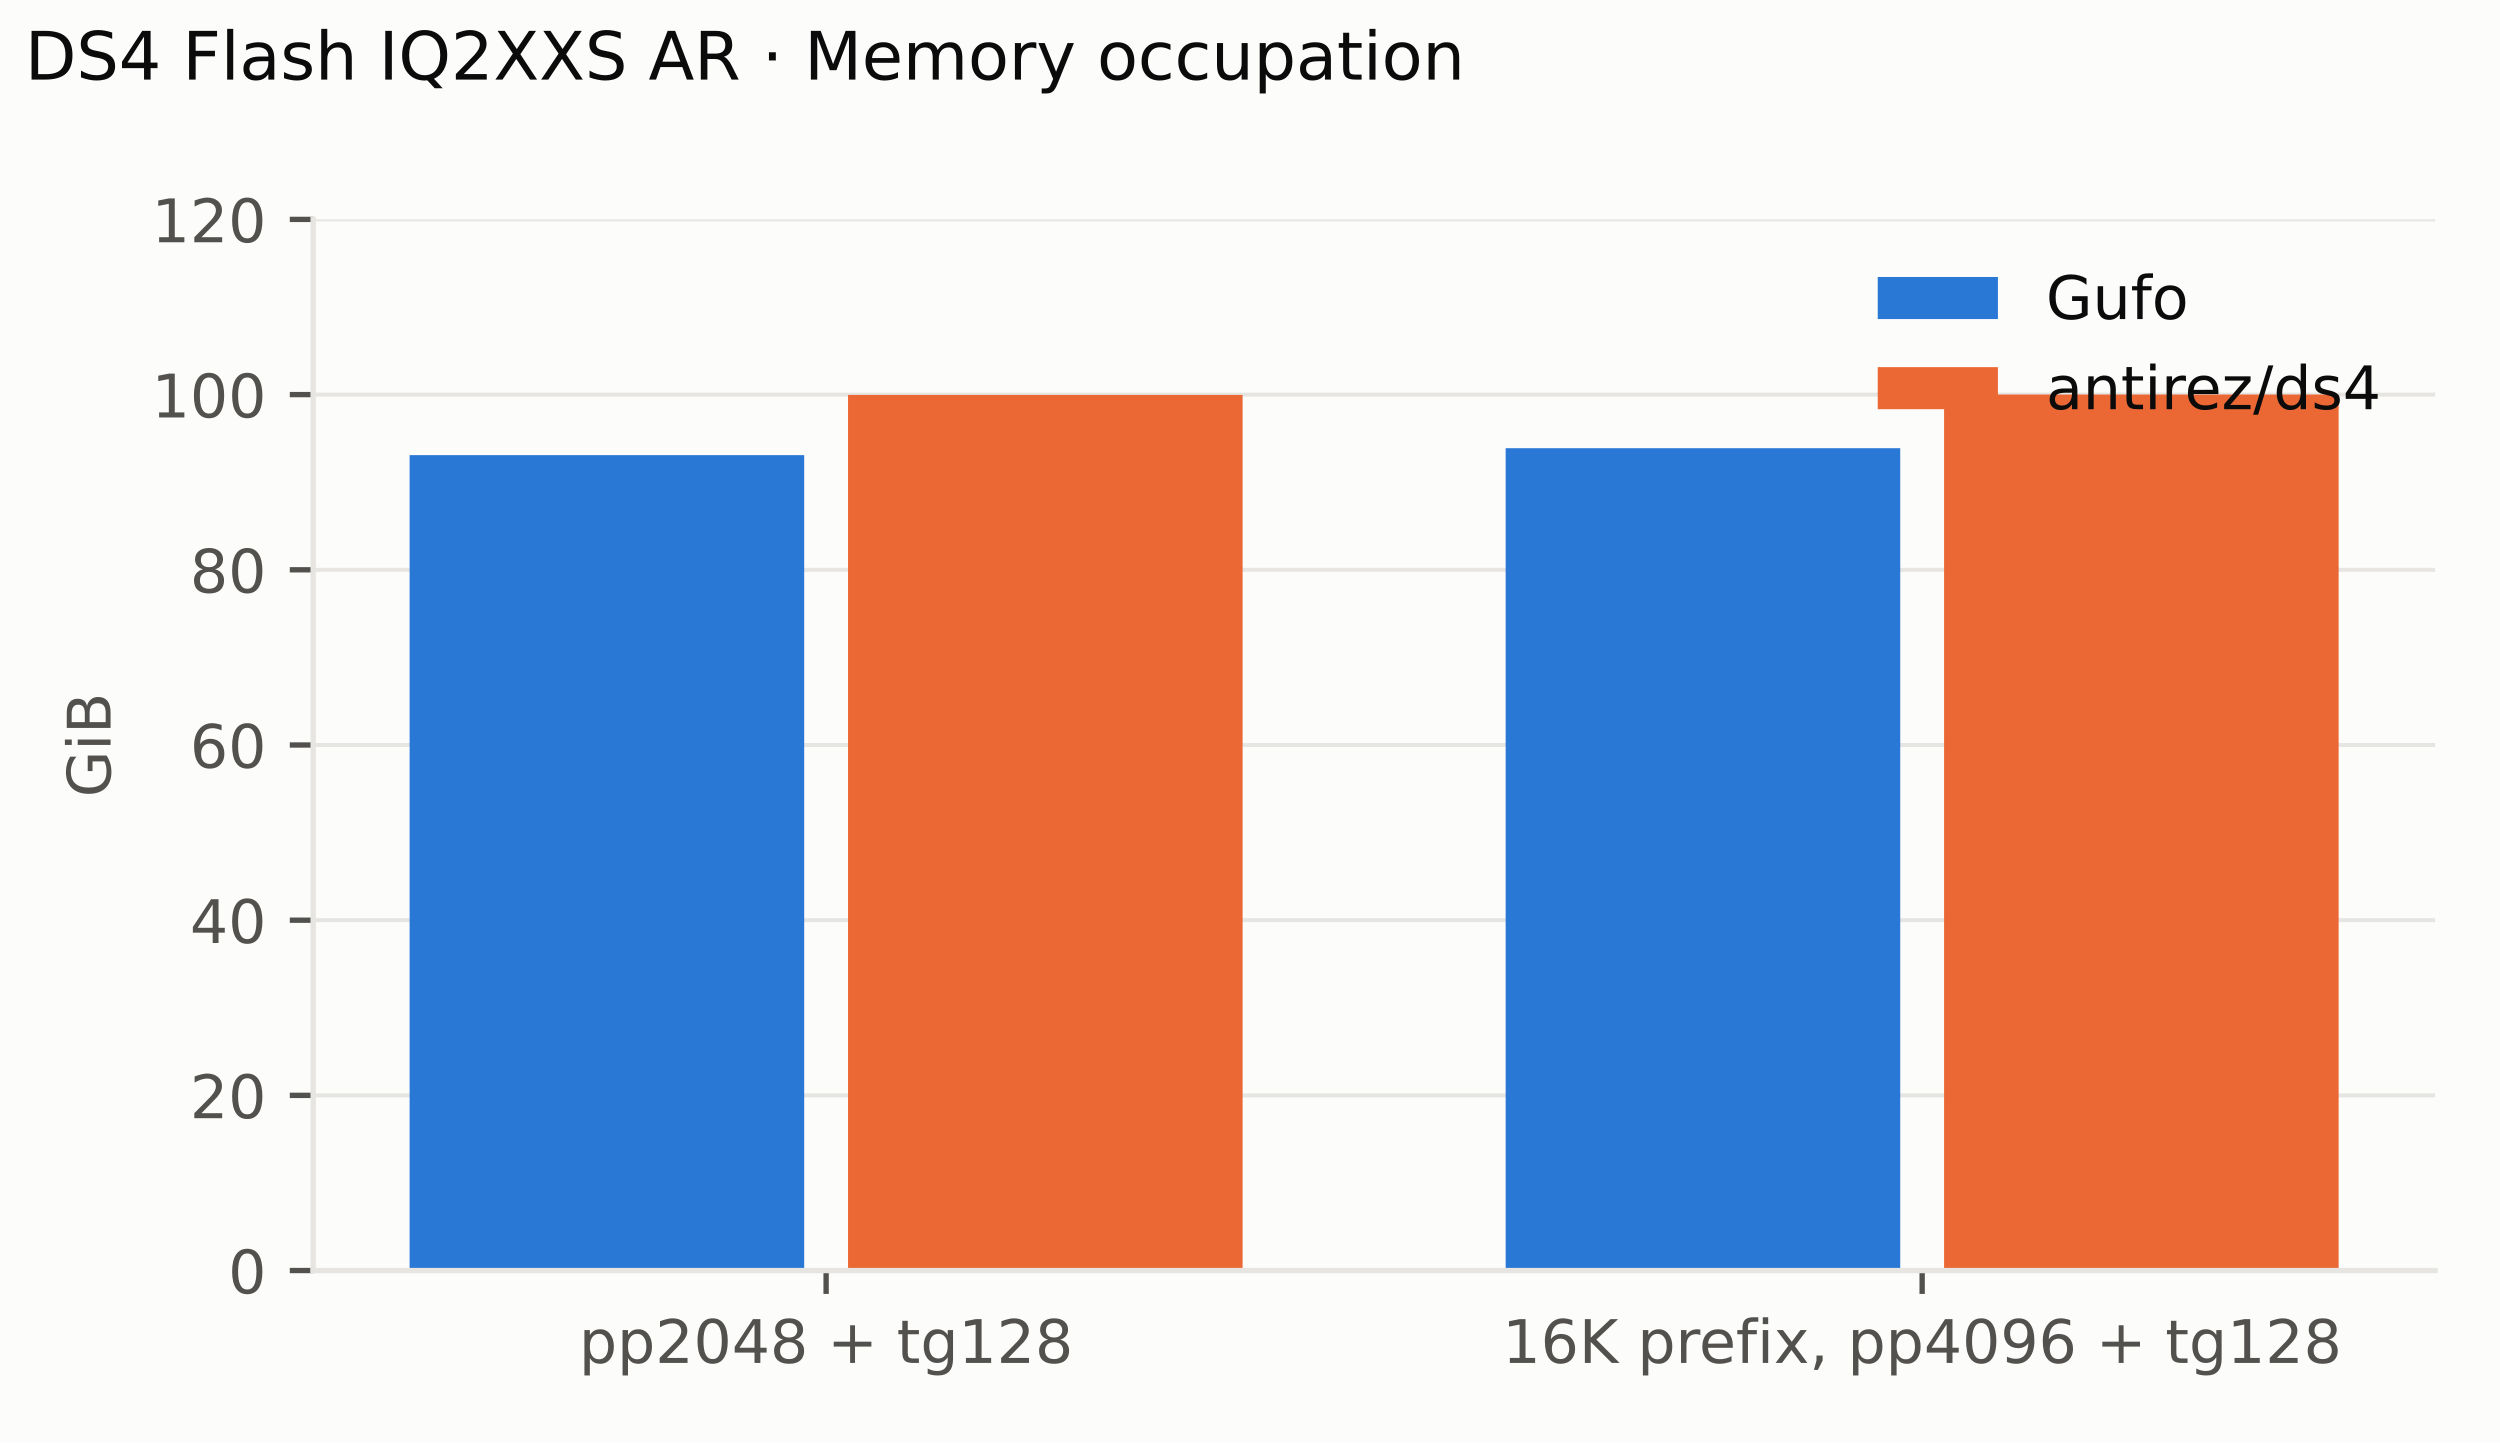
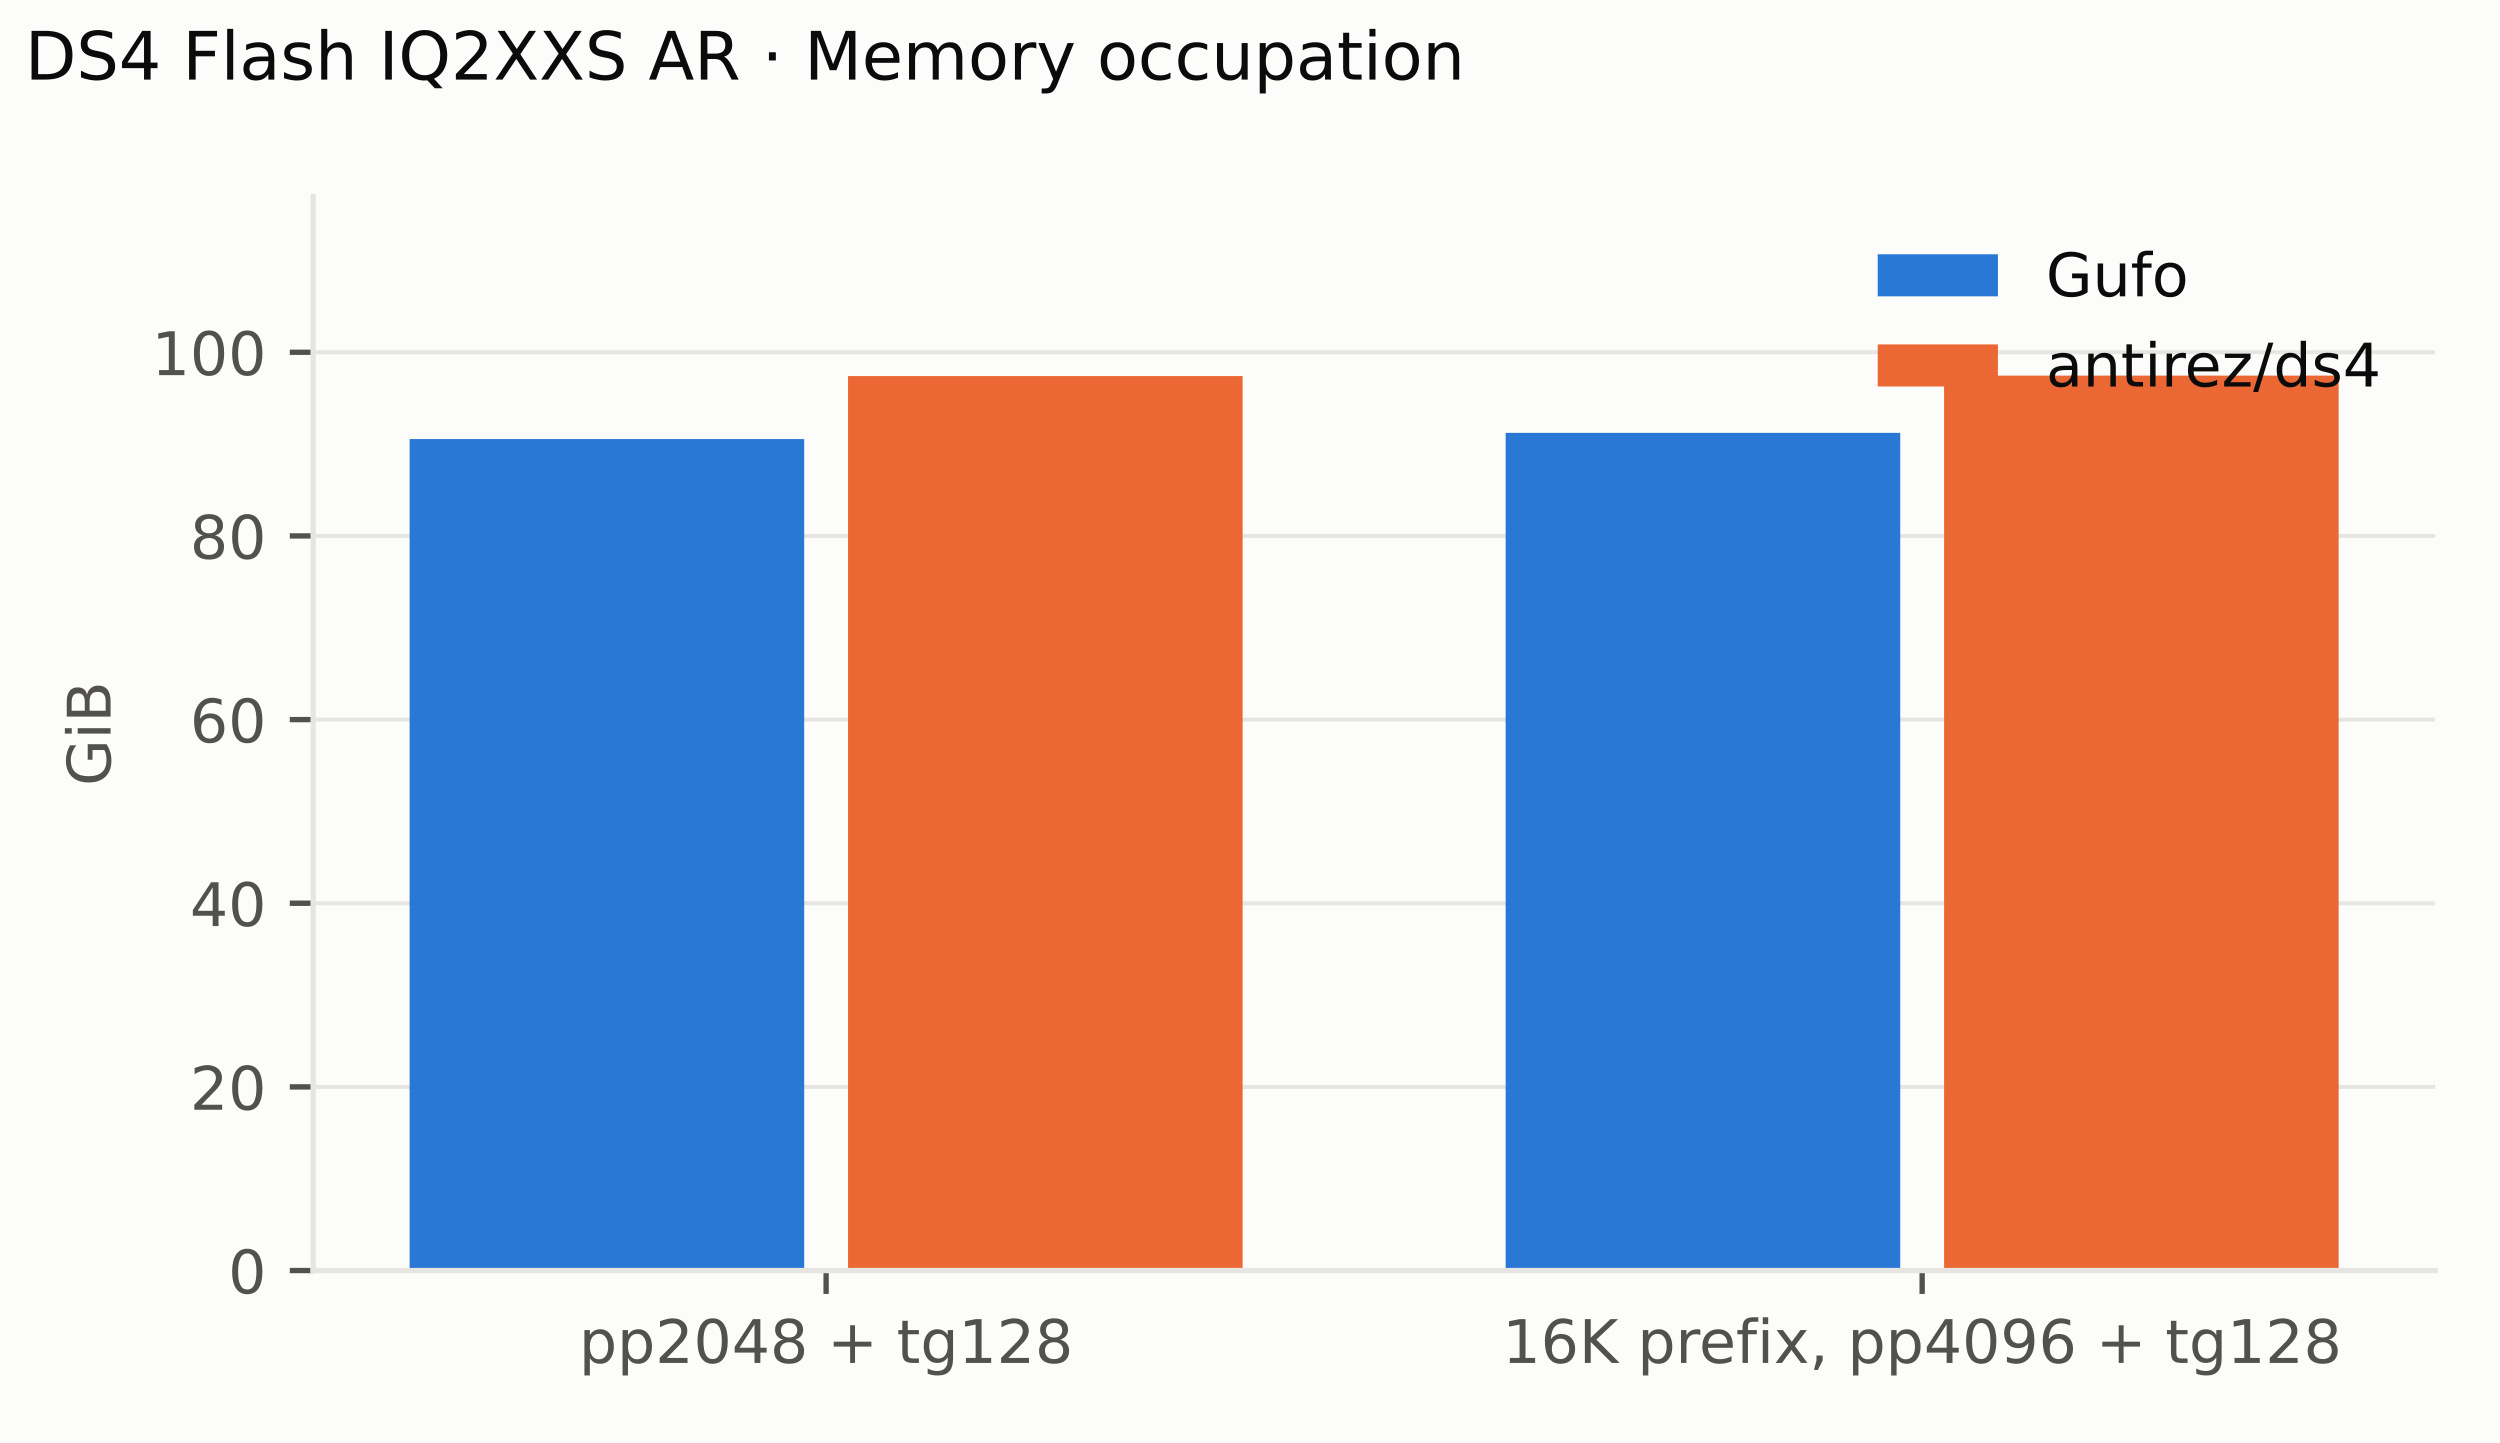
<svg xmlns="http://www.w3.org/2000/svg" xmlns:xlink="http://www.w3.org/1999/xlink" width="374.4pt" height="216pt" viewBox="0 0 374.4 216" version="1.1">
  <defs>
    <style type="text/css">*{stroke-linejoin: round; stroke-linecap: butt}</style>
  </defs>
  <g id="figure_1">
    <g id="patch_1">
      <path d="M 0 216 L 374.4 216 L 374.4 0 L 0 0 z " style="fill: #fcfcfb" />
    </g>
    <g id="axes_1">
      <g id="patch_2">
-         <path d="M 46.899 190.279 L 364.68 190.279 L 364.68 32.843 L 46.899 32.843 z " style="fill: #fcfcfb" />
+         <path d="M 46.899 190.279 L 364.68 190.279 L 364.68 29.441 L 46.899 29.441 z " style="fill: #fcfcfb" />
      </g>
      <g id="matplotlib.axis_1">
        <g id="xtick_1">
          <g id="line2d_1">
            <defs>
              <path id="m1ebf051f68" d="M 0 0 L 0 3.5 " style="stroke: #52514e; stroke-width: 0.8" />
            </defs>
            <g>
              <use xlink:href="#m1ebf051f68" x="123.718" y="190.279" style="fill: #52514e; stroke: #52514e; stroke-width: 0.8" />
            </g>
          </g>
          <g id="text_1">
            <text style="font-size: 9px; font-family: 'DejaVu Sans', 'Bitstream Vera Sans', 'Computer Modern Sans Serif', 'Lucida Grande', 'Verdana', 'Geneva', 'Lucid', 'Arial', 'Helvetica', 'Avant Garde', sans-serif; text-anchor: middle; fill: #52514e" x="123.718" y="204.117" transform="rotate(-0 123.7183 204.1172)">pp2048 + tg128</text>
          </g>
        </g>
        <g id="xtick_2">
          <g id="line2d_2">
            <g>
              <use xlink:href="#m1ebf051f68" x="287.861" y="190.279" style="fill: #52514e; stroke: #52514e; stroke-width: 0.8" />
            </g>
          </g>
          <g id="text_2">
            <text style="font-size: 9px; font-family: 'DejaVu Sans', 'Bitstream Vera Sans', 'Computer Modern Sans Serif', 'Lucida Grande', 'Verdana', 'Geneva', 'Lucid', 'Arial', 'Helvetica', 'Avant Garde', sans-serif; text-anchor: middle; fill: #52514e" x="287.861" y="204.118" transform="rotate(-0 287.8611 204.1179)">16K prefix, pp4096 + tg128</text>
          </g>
        </g>
      </g>
      <g id="matplotlib.axis_2">
        <g id="ytick_1">
          <g id="line2d_3">
-             <path d="M 46.899 190.279 L 364.68 190.279 " clip-path="url(#p6f2e8923cc)" style="fill: none; stroke: #e6e5e1; stroke-width: 0.6; stroke-linecap: square" />
+             <path d="M 46.899 190.279 L 364.68 190.279 " clip-path="url(#pbd8cc678c1)" style="fill: none; stroke: #e6e5e1; stroke-width: 0.6; stroke-linecap: square" />
          </g>
          <g id="line2d_4">
            <defs>
              <path id="m680e5b1e24" d="M 0 0 L -3.5 0 " style="stroke: #52514e; stroke-width: 0.8" />
            </defs>
            <g>
              <use xlink:href="#m680e5b1e24" x="46.899" y="190.279" style="fill: #52514e; stroke: #52514e; stroke-width: 0.8" />
            </g>
          </g>
          <g id="text_3">
            <text style="font-size: 9px; font-family: 'DejaVu Sans', 'Bitstream Vera Sans', 'Computer Modern Sans Serif', 'Lucida Grande', 'Verdana', 'Geneva', 'Lucid', 'Arial', 'Helvetica', 'Avant Garde', sans-serif; text-anchor: end; fill: #52514e" x="39.899" y="193.698" transform="rotate(-0 39.89945 193.6982)">0</text>
          </g>
        </g>
        <g id="ytick_2">
          <g id="line2d_5">
-             <path d="M 46.899 164.043 L 364.68 164.043 " clip-path="url(#p6f2e8923cc)" style="fill: none; stroke: #e6e5e1; stroke-width: 0.6; stroke-linecap: square" />
+             <path d="M 46.899 162.774 L 364.68 162.774 " clip-path="url(#pbd8cc678c1)" style="fill: none; stroke: #e6e5e1; stroke-width: 0.6; stroke-linecap: square" />
          </g>
          <g id="line2d_6">
            <g>
-               <use xlink:href="#m680e5b1e24" x="46.899" y="164.043" style="fill: #52514e; stroke: #52514e; stroke-width: 0.8" />
+               <use xlink:href="#m680e5b1e24" x="46.899" y="162.774" style="fill: #52514e; stroke: #52514e; stroke-width: 0.8" />
            </g>
          </g>
          <g id="text_4">
-             <text style="font-size: 9px; font-family: 'DejaVu Sans', 'Bitstream Vera Sans', 'Computer Modern Sans Serif', 'Lucida Grande', 'Verdana', 'Geneva', 'Lucid', 'Arial', 'Helvetica', 'Avant Garde', sans-serif; text-anchor: end; fill: #52514e" x="39.899" y="167.461" transform="rotate(-0 39.89945 167.4615)">20</text>
+             <text style="font-size: 9px; font-family: 'DejaVu Sans', 'Bitstream Vera Sans', 'Computer Modern Sans Serif', 'Lucida Grande', 'Verdana', 'Geneva', 'Lucid', 'Arial', 'Helvetica', 'Avant Garde', sans-serif; text-anchor: end; fill: #52514e" x="39.899" y="166.193" transform="rotate(-0 39.89945 166.1932)">20</text>
          </g>
        </g>
        <g id="ytick_3">
          <g id="line2d_7">
-             <path d="M 46.899 137.806 L 364.68 137.806 " clip-path="url(#p6f2e8923cc)" style="fill: none; stroke: #e6e5e1; stroke-width: 0.6; stroke-linecap: square" />
+             <path d="M 46.899 135.269 L 364.68 135.269 " clip-path="url(#pbd8cc678c1)" style="fill: none; stroke: #e6e5e1; stroke-width: 0.6; stroke-linecap: square" />
          </g>
          <g id="line2d_8">
            <g>
-               <use xlink:href="#m680e5b1e24" x="46.899" y="137.806" style="fill: #52514e; stroke: #52514e; stroke-width: 0.8" />
+               <use xlink:href="#m680e5b1e24" x="46.899" y="135.269" style="fill: #52514e; stroke: #52514e; stroke-width: 0.8" />
            </g>
          </g>
          <g id="text_5">
-             <text style="font-size: 9px; font-family: 'DejaVu Sans', 'Bitstream Vera Sans', 'Computer Modern Sans Serif', 'Lucida Grande', 'Verdana', 'Geneva', 'Lucid', 'Arial', 'Helvetica', 'Avant Garde', sans-serif; text-anchor: end; fill: #52514e" x="39.899" y="141.225" transform="rotate(-0 39.89945 141.2248)">40</text>
+             <text style="font-size: 9px; font-family: 'DejaVu Sans', 'Bitstream Vera Sans', 'Computer Modern Sans Serif', 'Lucida Grande', 'Verdana', 'Geneva', 'Lucid', 'Arial', 'Helvetica', 'Avant Garde', sans-serif; text-anchor: end; fill: #52514e" x="39.899" y="138.688" transform="rotate(-0 39.89945 138.6881)">40</text>
          </g>
        </g>
        <g id="ytick_4">
          <g id="line2d_9">
-             <path d="M 46.899 111.569 L 364.68 111.569 " clip-path="url(#p6f2e8923cc)" style="fill: none; stroke: #e6e5e1; stroke-width: 0.6; stroke-linecap: square" />
+             <path d="M 46.899 107.764 L 364.68 107.764 " clip-path="url(#pbd8cc678c1)" style="fill: none; stroke: #e6e5e1; stroke-width: 0.6; stroke-linecap: square" />
          </g>
          <g id="line2d_10">
            <g>
-               <use xlink:href="#m680e5b1e24" x="46.899" y="111.569" style="fill: #52514e; stroke: #52514e; stroke-width: 0.8" />
+               <use xlink:href="#m680e5b1e24" x="46.899" y="107.764" style="fill: #52514e; stroke: #52514e; stroke-width: 0.8" />
            </g>
          </g>
          <g id="text_6">
-             <text style="font-size: 9px; font-family: 'DejaVu Sans', 'Bitstream Vera Sans', 'Computer Modern Sans Serif', 'Lucida Grande', 'Verdana', 'Geneva', 'Lucid', 'Arial', 'Helvetica', 'Avant Garde', sans-serif; text-anchor: end; fill: #52514e" x="39.899" y="114.988" transform="rotate(-0 39.89945 114.988)">60</text>
+             <text style="font-size: 9px; font-family: 'DejaVu Sans', 'Bitstream Vera Sans', 'Computer Modern Sans Serif', 'Lucida Grande', 'Verdana', 'Geneva', 'Lucid', 'Arial', 'Helvetica', 'Avant Garde', sans-serif; text-anchor: end; fill: #52514e" x="39.899" y="111.183" transform="rotate(-0 39.89945 111.1831)">60</text>
          </g>
        </g>
        <g id="ytick_5">
          <g id="line2d_11">
-             <path d="M 46.899 85.332 L 364.68 85.332 " clip-path="url(#p6f2e8923cc)" style="fill: none; stroke: #e6e5e1; stroke-width: 0.6; stroke-linecap: square" />
+             <path d="M 46.899 80.259 L 364.68 80.259 " clip-path="url(#pbd8cc678c1)" style="fill: none; stroke: #e6e5e1; stroke-width: 0.6; stroke-linecap: square" />
          </g>
          <g id="line2d_12">
            <g>
-               <use xlink:href="#m680e5b1e24" x="46.899" y="85.332" style="fill: #52514e; stroke: #52514e; stroke-width: 0.8" />
+               <use xlink:href="#m680e5b1e24" x="46.899" y="80.259" style="fill: #52514e; stroke: #52514e; stroke-width: 0.8" />
            </g>
          </g>
          <g id="text_7">
-             <text style="font-size: 9px; font-family: 'DejaVu Sans', 'Bitstream Vera Sans', 'Computer Modern Sans Serif', 'Lucida Grande', 'Verdana', 'Geneva', 'Lucid', 'Arial', 'Helvetica', 'Avant Garde', sans-serif; text-anchor: end; fill: #52514e" x="39.899" y="88.751" transform="rotate(-0 39.89945 88.75127)">80</text>
+             <text style="font-size: 9px; font-family: 'DejaVu Sans', 'Bitstream Vera Sans', 'Computer Modern Sans Serif', 'Lucida Grande', 'Verdana', 'Geneva', 'Lucid', 'Arial', 'Helvetica', 'Avant Garde', sans-serif; text-anchor: end; fill: #52514e" x="39.899" y="83.678" transform="rotate(-0 39.89945 83.67805)">80</text>
          </g>
        </g>
        <g id="ytick_6">
          <g id="line2d_13">
-             <path d="M 46.899 59.096 L 364.68 59.096 " clip-path="url(#p6f2e8923cc)" style="fill: none; stroke: #e6e5e1; stroke-width: 0.6; stroke-linecap: square" />
+             <path d="M 46.899 52.754 L 364.68 52.754 " clip-path="url(#pbd8cc678c1)" style="fill: none; stroke: #e6e5e1; stroke-width: 0.6; stroke-linecap: square" />
          </g>
          <g id="line2d_14">
            <g>
-               <use xlink:href="#m680e5b1e24" x="46.899" y="59.096" style="fill: #52514e; stroke: #52514e; stroke-width: 0.8" />
+               <use xlink:href="#m680e5b1e24" x="46.899" y="52.754" style="fill: #52514e; stroke: #52514e; stroke-width: 0.8" />
            </g>
          </g>
          <g id="text_8">
-             <text style="font-size: 9px; font-family: 'DejaVu Sans', 'Bitstream Vera Sans', 'Computer Modern Sans Serif', 'Lucida Grande', 'Verdana', 'Geneva', 'Lucid', 'Arial', 'Helvetica', 'Avant Garde', sans-serif; text-anchor: end; fill: #52514e" x="39.899" y="62.515" transform="rotate(-0 39.89945 62.51453)">100</text>
+             <text style="font-size: 9px; font-family: 'DejaVu Sans', 'Bitstream Vera Sans', 'Computer Modern Sans Serif', 'Lucida Grande', 'Verdana', 'Geneva', 'Lucid', 'Arial', 'Helvetica', 'Avant Garde', sans-serif; text-anchor: end; fill: #52514e" x="39.899" y="56.173" transform="rotate(-0 39.89945 56.17301)">100</text>
          </g>
        </g>
-         <g id="ytick_7">
-           <g id="line2d_15">
-             <path d="M 46.899 32.859 L 364.68 32.859 " clip-path="url(#p6f2e8923cc)" style="fill: none; stroke: #e6e5e1; stroke-width: 0.6; stroke-linecap: square" />
-           </g>
-           <g id="line2d_16">
-             <g>
-               <use xlink:href="#m680e5b1e24" x="46.899" y="32.859" style="fill: #52514e; stroke: #52514e; stroke-width: 0.8" />
-             </g>
-           </g>
-           <g id="text_9">
-             <text style="font-size: 9px; font-family: 'DejaVu Sans', 'Bitstream Vera Sans', 'Computer Modern Sans Serif', 'Lucida Grande', 'Verdana', 'Geneva', 'Lucid', 'Arial', 'Helvetica', 'Avant Garde', sans-serif; text-anchor: end; fill: #52514e" x="39.899" y="36.278" transform="rotate(-0 39.89945 36.27778)">120</text>
-           </g>
-         </g>
-         <g id="text_10">
-           <text style="font-size: 9px; font-family: 'DejaVu Sans', 'Bitstream Vera Sans', 'Computer Modern Sans Serif', 'Lucida Grande', 'Verdana', 'Geneva', 'Lucid', 'Arial', 'Helvetica', 'Avant Garde', sans-serif; text-anchor: middle; fill: #52514e" x="16.559" y="111.561" transform="rotate(-90 16.55859 111.5612)">GiB</text>
+         <g id="text_9">
+           <text style="font-size: 9px; font-family: 'DejaVu Sans', 'Bitstream Vera Sans', 'Computer Modern Sans Serif', 'Lucida Grande', 'Verdana', 'Geneva', 'Lucid', 'Arial', 'Helvetica', 'Avant Garde', sans-serif; text-anchor: middle; fill: #52514e" x="16.559" y="109.86" transform="rotate(-90 16.55859 109.86)">GiB</text>
        </g>
      </g>
      <g id="patch_3">
-         <path d="M 61.344 190.279 L 120.435 190.279 L 120.435 68.16 L 61.344 68.16 z " clip-path="url(#p6f2e8923cc)" style="fill: #2a78d6" />
+         <path d="M 61.344 190.279 L 120.435 190.279 L 120.435 65.75 L 61.344 65.75 z " clip-path="url(#pbd8cc678c1)" style="fill: #2a78d6" />
      </g>
      <g id="patch_4">
-         <path d="M 225.487 190.279 L 284.578 190.279 L 284.578 67.124 L 225.487 67.124 z " clip-path="url(#p6f2e8923cc)" style="fill: #2a78d6" />
+         <path d="M 225.487 190.279 L 284.578 190.279 L 284.578 64.829 L 225.487 64.829 z " clip-path="url(#pbd8cc678c1)" style="fill: #2a78d6" />
      </g>
      <g id="patch_5">
-         <path d="M 127.001 190.279 L 186.093 190.279 L 186.093 59.148 L 127.001 59.148 z " clip-path="url(#p6f2e8923cc)" style="fill: #eb6834" />
+         <path d="M 127.001 190.279 L 186.093 190.279 L 186.093 56.316 L 127.001 56.316 z " clip-path="url(#pbd8cc678c1)" style="fill: #eb6834" />
      </g>
      <g id="patch_6">
-         <path d="M 291.144 190.279 L 350.235 190.279 L 350.235 59.082 L 291.144 59.082 z " clip-path="url(#p6f2e8923cc)" style="fill: #eb6834" />
+         <path d="M 291.144 190.279 L 350.235 190.279 L 350.235 56.247 L 291.144 56.247 z " clip-path="url(#pbd8cc678c1)" style="fill: #eb6834" />
      </g>
      <g id="patch_7">
-         <path d="M 46.899 190.279 L 46.899 32.843 " style="fill: none; stroke: #e6e5e1; stroke-width: 0.8; stroke-linejoin: miter; stroke-linecap: square" />
+         <path d="M 46.899 190.279 L 46.899 29.441 " style="fill: none; stroke: #e6e5e1; stroke-width: 0.8; stroke-linejoin: miter; stroke-linecap: square" />
      </g>
      <g id="patch_8">
        <path d="M 46.899 190.279 L 364.68 190.279 " style="fill: none; stroke: #e6e5e1; stroke-width: 0.8; stroke-linejoin: miter; stroke-linecap: square" />
      </g>
      <g id="legend_1">
        <g id="patch_9">
-           <path d="M 281.209 47.782 L 299.209 47.782 L 299.209 41.482 L 281.209 41.482 z " style="fill: #2a78d6" />
+           <path d="M 281.209 44.379 L 299.209 44.379 L 299.209 38.079 L 281.209 38.079 z " style="fill: #2a78d6" />
+         </g>
+         <g id="text_10">
+           <text style="font-size: 9px; font-family: 'DejaVu Sans', 'Bitstream Vera Sans', 'Computer Modern Sans Serif', 'Lucida Grande', 'Verdana', 'Geneva', 'Lucid', 'Arial', 'Helvetica', 'Avant Garde', sans-serif; text-anchor: start; fill: #0b0b0b" x="306.409" y="44.379" transform="rotate(-0 306.4092 44.37938)">Gufo</text>
+         </g>
+         <g id="patch_10">
+           <path d="M 281.209 57.88 L 299.209 57.88 L 299.209 51.58 L 281.209 51.58 z " style="fill: #eb6834" />
        </g>
        <g id="text_11">
-           <text style="font-size: 9px; font-family: 'DejaVu Sans', 'Bitstream Vera Sans', 'Computer Modern Sans Serif', 'Lucida Grande', 'Verdana', 'Geneva', 'Lucid', 'Arial', 'Helvetica', 'Avant Garde', sans-serif; text-anchor: start; fill: #0b0b0b" x="306.409" y="47.782" transform="rotate(-0 306.4092 47.78169)">Gufo</text>
-         </g>
-         <g id="patch_10">
-           <path d="M 281.209 61.282 L 299.209 61.282 L 299.209 54.982 L 281.209 54.982 z " style="fill: #eb6834" />
-         </g>
-         <g id="text_12">
-           <text style="font-size: 9px; font-family: 'DejaVu Sans', 'Bitstream Vera Sans', 'Computer Modern Sans Serif', 'Lucida Grande', 'Verdana', 'Geneva', 'Lucid', 'Arial', 'Helvetica', 'Avant Garde', sans-serif; text-anchor: start; fill: #0b0b0b" x="306.409" y="61.282" transform="rotate(-0 306.4092 61.28239)">antirez/ds4</text>
+           <text style="font-size: 9px; font-family: 'DejaVu Sans', 'Bitstream Vera Sans', 'Computer Modern Sans Serif', 'Lucida Grande', 'Verdana', 'Geneva', 'Lucid', 'Arial', 'Helvetica', 'Avant Garde', sans-serif; text-anchor: start; fill: #0b0b0b" x="306.409" y="57.88" transform="rotate(-0 306.4092 57.88008)">antirez/ds4</text>
        </g>
      </g>
    </g>
-     <g id="text_13">
+     <g id="text_12">
      <text style="font-size: 10px; font-family: 'DejaVu Sans', 'Bitstream Vera Sans', 'Computer Modern Sans Serif', 'Lucida Grande', 'Verdana', 'Geneva', 'Lucid', 'Arial', 'Helvetica', 'Avant Garde', sans-serif; text-anchor: start; fill: #0b0b0b" x="3.744" y="11.918" transform="rotate(-0 3.744 11.91844)">DS4 Flash IQ2XXS AR · Memory occupation</text>
    </g>
  </g>
  <defs>
-     <clipPath id="p6f2e8923cc">
-       <rect x="46.899" y="32.843" width="317.781" height="157.436" />
+     <clipPath id="pbd8cc678c1">
+       <rect x="46.899" y="29.441" width="317.781" height="160.839" />
    </clipPath>
  </defs>
</svg>
